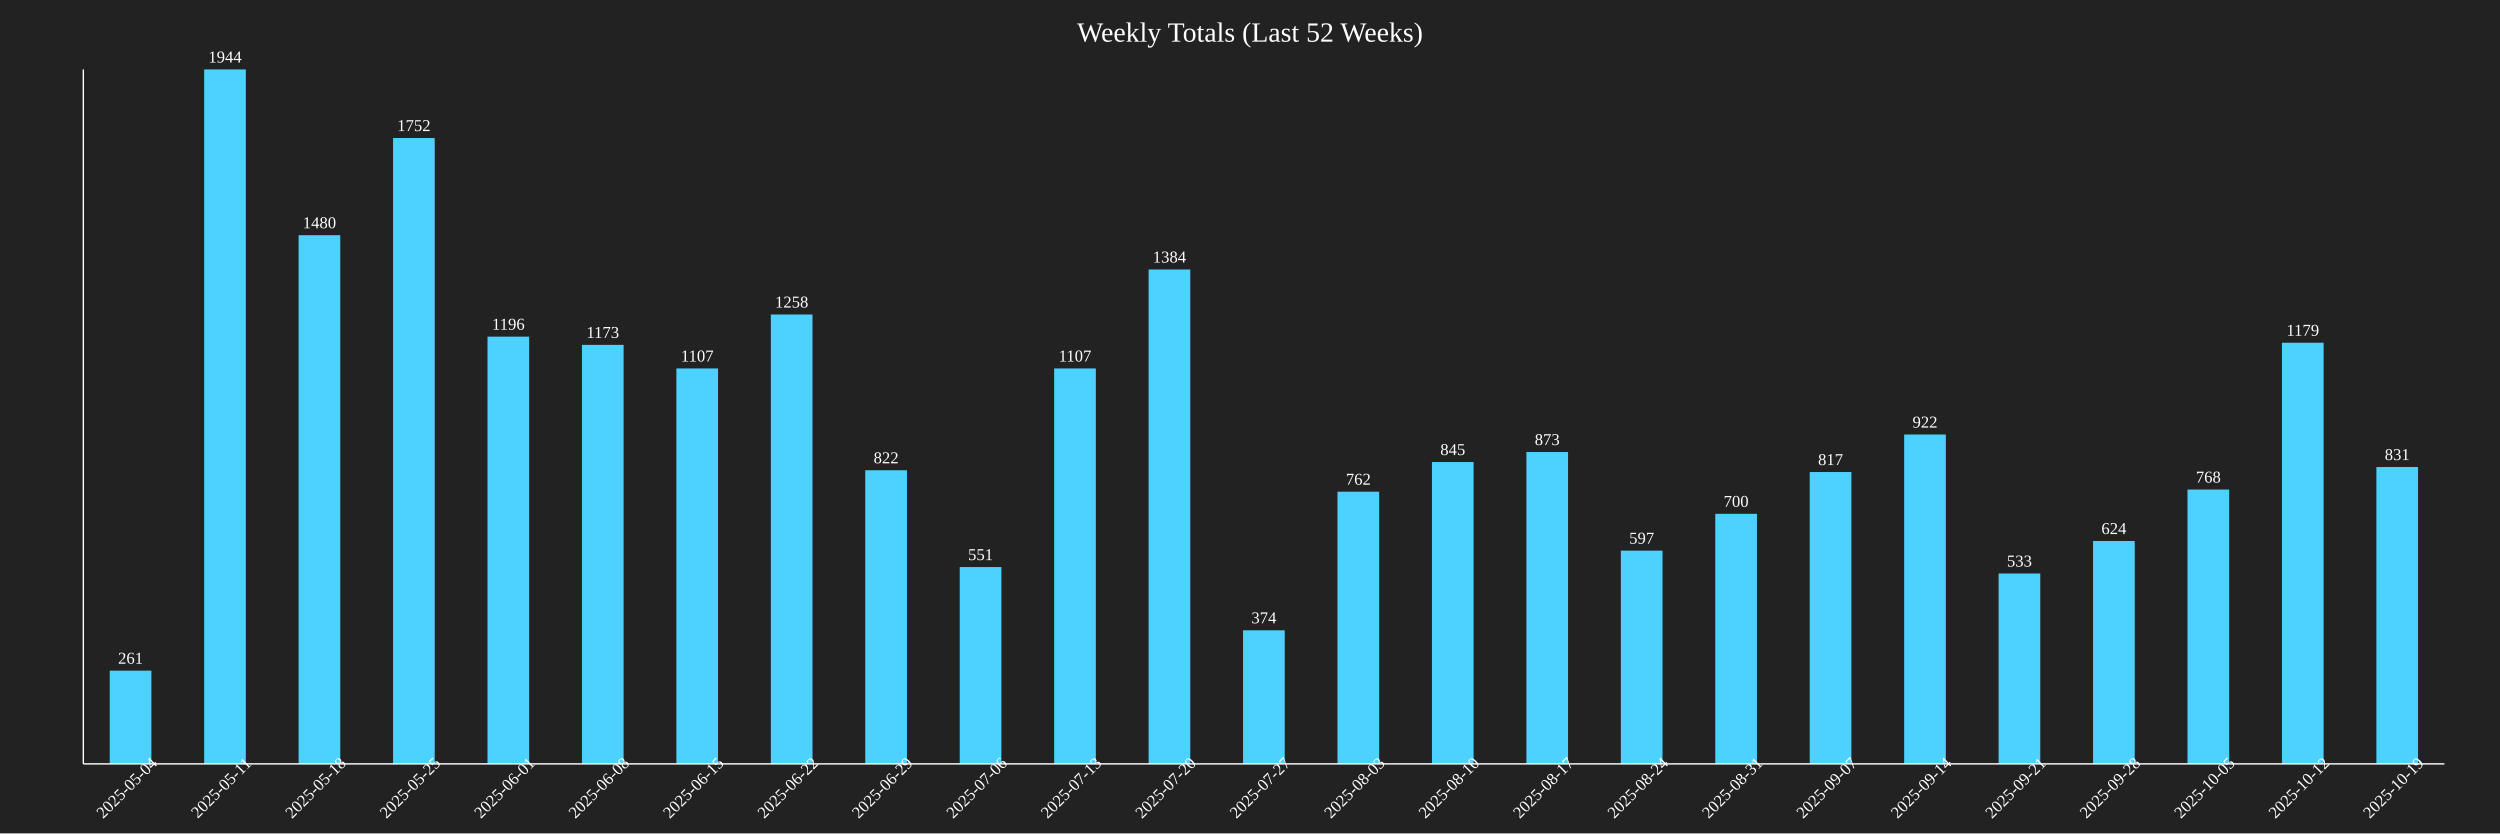
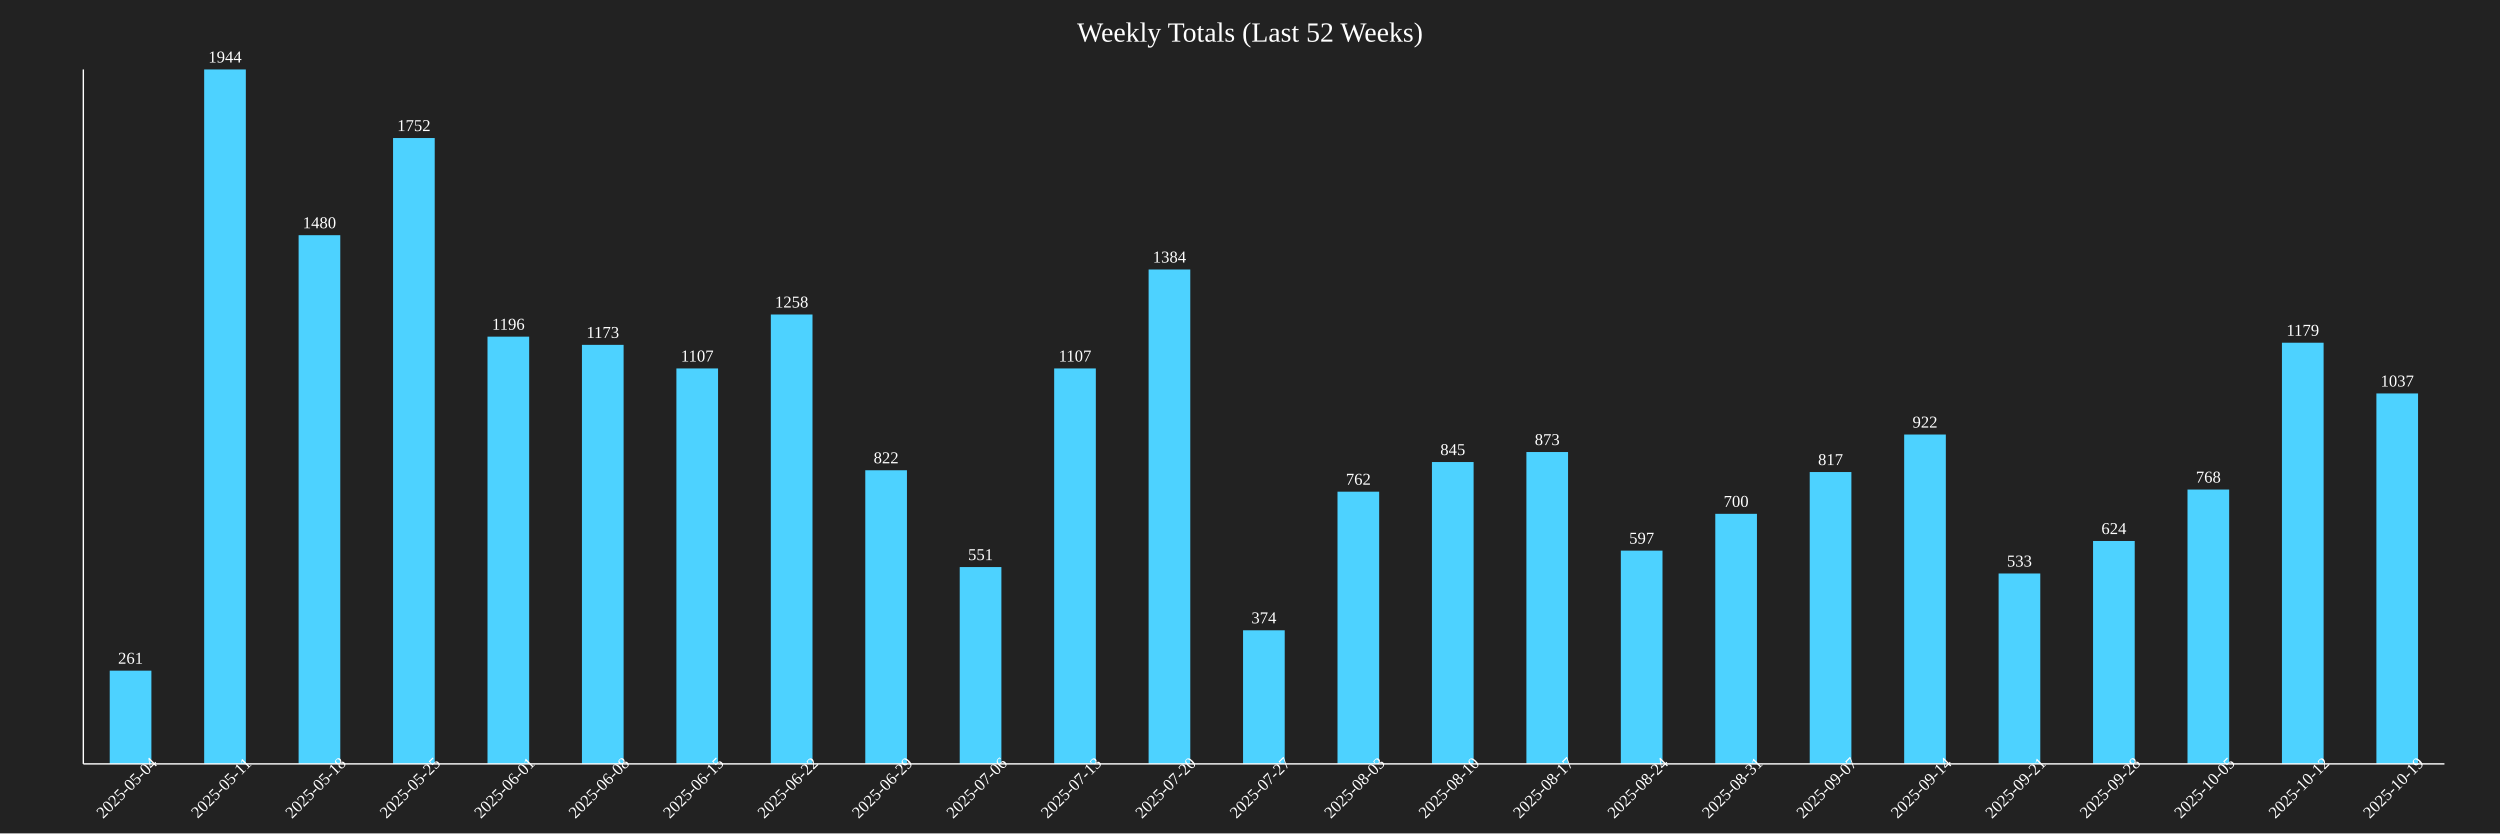
<svg xmlns="http://www.w3.org/2000/svg" baseProfile="full" height="600" version="1.1" width="1800">
  <defs />
  <rect fill="#222222" height="100%" width="100%" x="0" y="0" />
  <text fill="white" font-size="20" text-anchor="middle" x="900.0" y="30">Weekly Totals (Last 52 Weeks)</text>
  <rect fill="#4DD2FF" height="67.13" width="30" x="79.0" y="482.87" />
  <text fill="white" font-size="12" text-anchor="middle" x="94.0" y="477.87">261</text>
  <text fill="white" font-size="12" text-anchor="middle" transform="rotate(-45,94.0,570)" x="94.0" y="570">2025-05-04</text>
  <rect fill="#4DD2FF" height="500.0" width="30" x="147.0" y="50.0" />
  <text fill="white" font-size="12" text-anchor="middle" x="162.0" y="45.0">1944</text>
  <text fill="white" font-size="12" text-anchor="middle" transform="rotate(-45,162.0,570)" x="162.0" y="570">2025-05-11</text>
  <rect fill="#4DD2FF" height="380.658" width="30" x="215.0" y="169.342" />
  <text fill="white" font-size="12" text-anchor="middle" x="230.0" y="164.342">1480</text>
  <text fill="white" font-size="12" text-anchor="middle" transform="rotate(-45,230.0,570)" x="230.0" y="570">2025-05-18</text>
  <rect fill="#4DD2FF" height="450.617" width="30" x="283.0" y="99.383" />
  <text fill="white" font-size="12" text-anchor="middle" x="298.0" y="94.383">1752</text>
  <text fill="white" font-size="12" text-anchor="middle" transform="rotate(-45,298.0,570)" x="298.0" y="570">2025-05-25</text>
  <rect fill="#4DD2FF" height="307.613" width="30" x="351.0" y="242.387" />
  <text fill="white" font-size="12" text-anchor="middle" x="366.0" y="237.387">1196</text>
  <text fill="white" font-size="12" text-anchor="middle" transform="rotate(-45,366.0,570)" x="366.0" y="570">2025-06-01</text>
  <rect fill="#4DD2FF" height="301.698" width="30" x="419.0" y="248.302" />
  <text fill="white" font-size="12" text-anchor="middle" x="434.0" y="243.302">1173</text>
  <text fill="white" font-size="12" text-anchor="middle" transform="rotate(-45,434.0,570)" x="434.0" y="570">2025-06-08</text>
  <rect fill="#4DD2FF" height="284.722" width="30" x="487.0" y="265.278" />
  <text fill="white" font-size="12" text-anchor="middle" x="502.0" y="260.278">1107</text>
  <text fill="white" font-size="12" text-anchor="middle" transform="rotate(-45,502.0,570)" x="502.0" y="570">2025-06-15</text>
  <rect fill="#4DD2FF" height="323.56" width="30" x="555.0" y="226.44" />
  <text fill="white" font-size="12" text-anchor="middle" x="570.0" y="221.44">1258</text>
  <text fill="white" font-size="12" text-anchor="middle" transform="rotate(-45,570.0,570)" x="570.0" y="570">2025-06-22</text>
  <rect fill="#4DD2FF" height="211.42" width="30" x="623.0" y="338.58" />
  <text fill="white" font-size="12" text-anchor="middle" x="638.0" y="333.58">822</text>
  <text fill="white" font-size="12" text-anchor="middle" transform="rotate(-45,638.0,570)" x="638.0" y="570">2025-06-29</text>
  <rect fill="#4DD2FF" height="141.718" width="30" x="691.0" y="408.282" />
  <text fill="white" font-size="12" text-anchor="middle" x="706.0" y="403.282">551</text>
  <text fill="white" font-size="12" text-anchor="middle" transform="rotate(-45,706.0,570)" x="706.0" y="570">2025-07-06</text>
  <rect fill="#4DD2FF" height="284.722" width="30" x="759.0" y="265.278" />
  <text fill="white" font-size="12" text-anchor="middle" x="774.0" y="260.278">1107</text>
  <text fill="white" font-size="12" text-anchor="middle" transform="rotate(-45,774.0,570)" x="774.0" y="570">2025-07-13</text>
  <rect fill="#4DD2FF" height="355.967" width="30" x="827.0" y="194.033" />
  <text fill="white" font-size="12" text-anchor="middle" x="842.0" y="189.033">1384</text>
  <text fill="white" font-size="12" text-anchor="middle" transform="rotate(-45,842.0,570)" x="842.0" y="570">2025-07-20</text>
  <rect fill="#4DD2FF" height="96.193" width="30" x="895.0" y="453.807" />
  <text fill="white" font-size="12" text-anchor="middle" x="910.0" y="448.807">374</text>
  <text fill="white" font-size="12" text-anchor="middle" transform="rotate(-45,910.0,570)" x="910.0" y="570">2025-07-27</text>
  <rect fill="#4DD2FF" height="195.988" width="30" x="963.0" y="354.012" />
  <text fill="white" font-size="12" text-anchor="middle" x="978.0" y="349.012">762</text>
  <text fill="white" font-size="12" text-anchor="middle" transform="rotate(-45,978.0,570)" x="978.0" y="570">2025-08-03</text>
  <rect fill="#4DD2FF" height="217.335" width="30" x="1031.0" y="332.665" />
  <text fill="white" font-size="12" text-anchor="middle" x="1046.0" y="327.665">845</text>
  <text fill="white" font-size="12" text-anchor="middle" transform="rotate(-45,1046.0,570)" x="1046.0" y="570">2025-08-10</text>
  <rect fill="#4DD2FF" height="224.537" width="30" x="1099.0" y="325.463" />
  <text fill="white" font-size="12" text-anchor="middle" x="1114.0" y="320.463">873</text>
  <text fill="white" font-size="12" text-anchor="middle" transform="rotate(-45,1114.0,570)" x="1114.0" y="570">2025-08-17</text>
  <rect fill="#4DD2FF" height="153.549" width="30" x="1167.0" y="396.451" />
  <text fill="white" font-size="12" text-anchor="middle" x="1182.0" y="391.451">597</text>
  <text fill="white" font-size="12" text-anchor="middle" transform="rotate(-45,1182.0,570)" x="1182.0" y="570">2025-08-24</text>
  <rect fill="#4DD2FF" height="180.041" width="30" x="1235.0" y="369.959" />
  <text fill="white" font-size="12" text-anchor="middle" x="1250.0" y="364.959">700</text>
  <text fill="white" font-size="12" text-anchor="middle" transform="rotate(-45,1250.0,570)" x="1250.0" y="570">2025-08-31</text>
  <rect fill="#4DD2FF" height="210.134" width="30" x="1303.0" y="339.866" />
  <text fill="white" font-size="12" text-anchor="middle" x="1318.0" y="334.866">817</text>
  <text fill="white" font-size="12" text-anchor="middle" transform="rotate(-45,1318.0,570)" x="1318.0" y="570">2025-09-07</text>
  <rect fill="#4DD2FF" height="237.14" width="30" x="1371.0" y="312.86" />
  <text fill="white" font-size="12" text-anchor="middle" x="1386.0" y="307.86">922</text>
  <text fill="white" font-size="12" text-anchor="middle" transform="rotate(-45,1386.0,570)" x="1386.0" y="570">2025-09-14</text>
  <rect fill="#4DD2FF" height="137.088" width="30" x="1439.0" y="412.912" />
  <text fill="white" font-size="12" text-anchor="middle" x="1454.0" y="407.912">533</text>
  <text fill="white" font-size="12" text-anchor="middle" transform="rotate(-45,1454.0,570)" x="1454.0" y="570">2025-09-21</text>
  <rect fill="#4DD2FF" height="160.494" width="30" x="1507.0" y="389.506" />
  <text fill="white" font-size="12" text-anchor="middle" x="1522.0" y="384.506">624</text>
  <text fill="white" font-size="12" text-anchor="middle" transform="rotate(-45,1522.0,570)" x="1522.0" y="570">2025-09-28</text>
  <rect fill="#4DD2FF" height="197.531" width="30" x="1575.0" y="352.469" />
  <text fill="white" font-size="12" text-anchor="middle" x="1590.0" y="347.469">768</text>
  <text fill="white" font-size="12" text-anchor="middle" transform="rotate(-45,1590.0,570)" x="1590.0" y="570">2025-10-05</text>
  <rect fill="#4DD2FF" height="303.241" width="30" x="1643.0" y="246.759" />
  <text fill="white" font-size="12" text-anchor="middle" x="1658.0" y="241.759">1179</text>
  <text fill="white" font-size="12" text-anchor="middle" transform="rotate(-45,1658.0,570)" x="1658.0" y="570">2025-10-12</text>
-   <rect fill="#4DD2FF" height="213.735" width="30" x="1711.0" y="336.265" />
-   <text fill="white" font-size="12" text-anchor="middle" x="1726.0" y="331.265">831</text>
+   <rect fill="#4DD2FF" height="266.718" width="30" x="1711.0" y="283.282" />
+   <text fill="white" font-size="12" text-anchor="middle" x="1726.0" y="278.282">1037</text>
  <text fill="white" font-size="12" text-anchor="middle" transform="rotate(-45,1726.0,570)" x="1726.0" y="570">2025-10-19</text>
  <line stroke="white" x1="60" x2="60" y1="50" y2="550" />
  <line stroke="white" x1="60" x2="1760" y1="550" y2="550" />
</svg>
